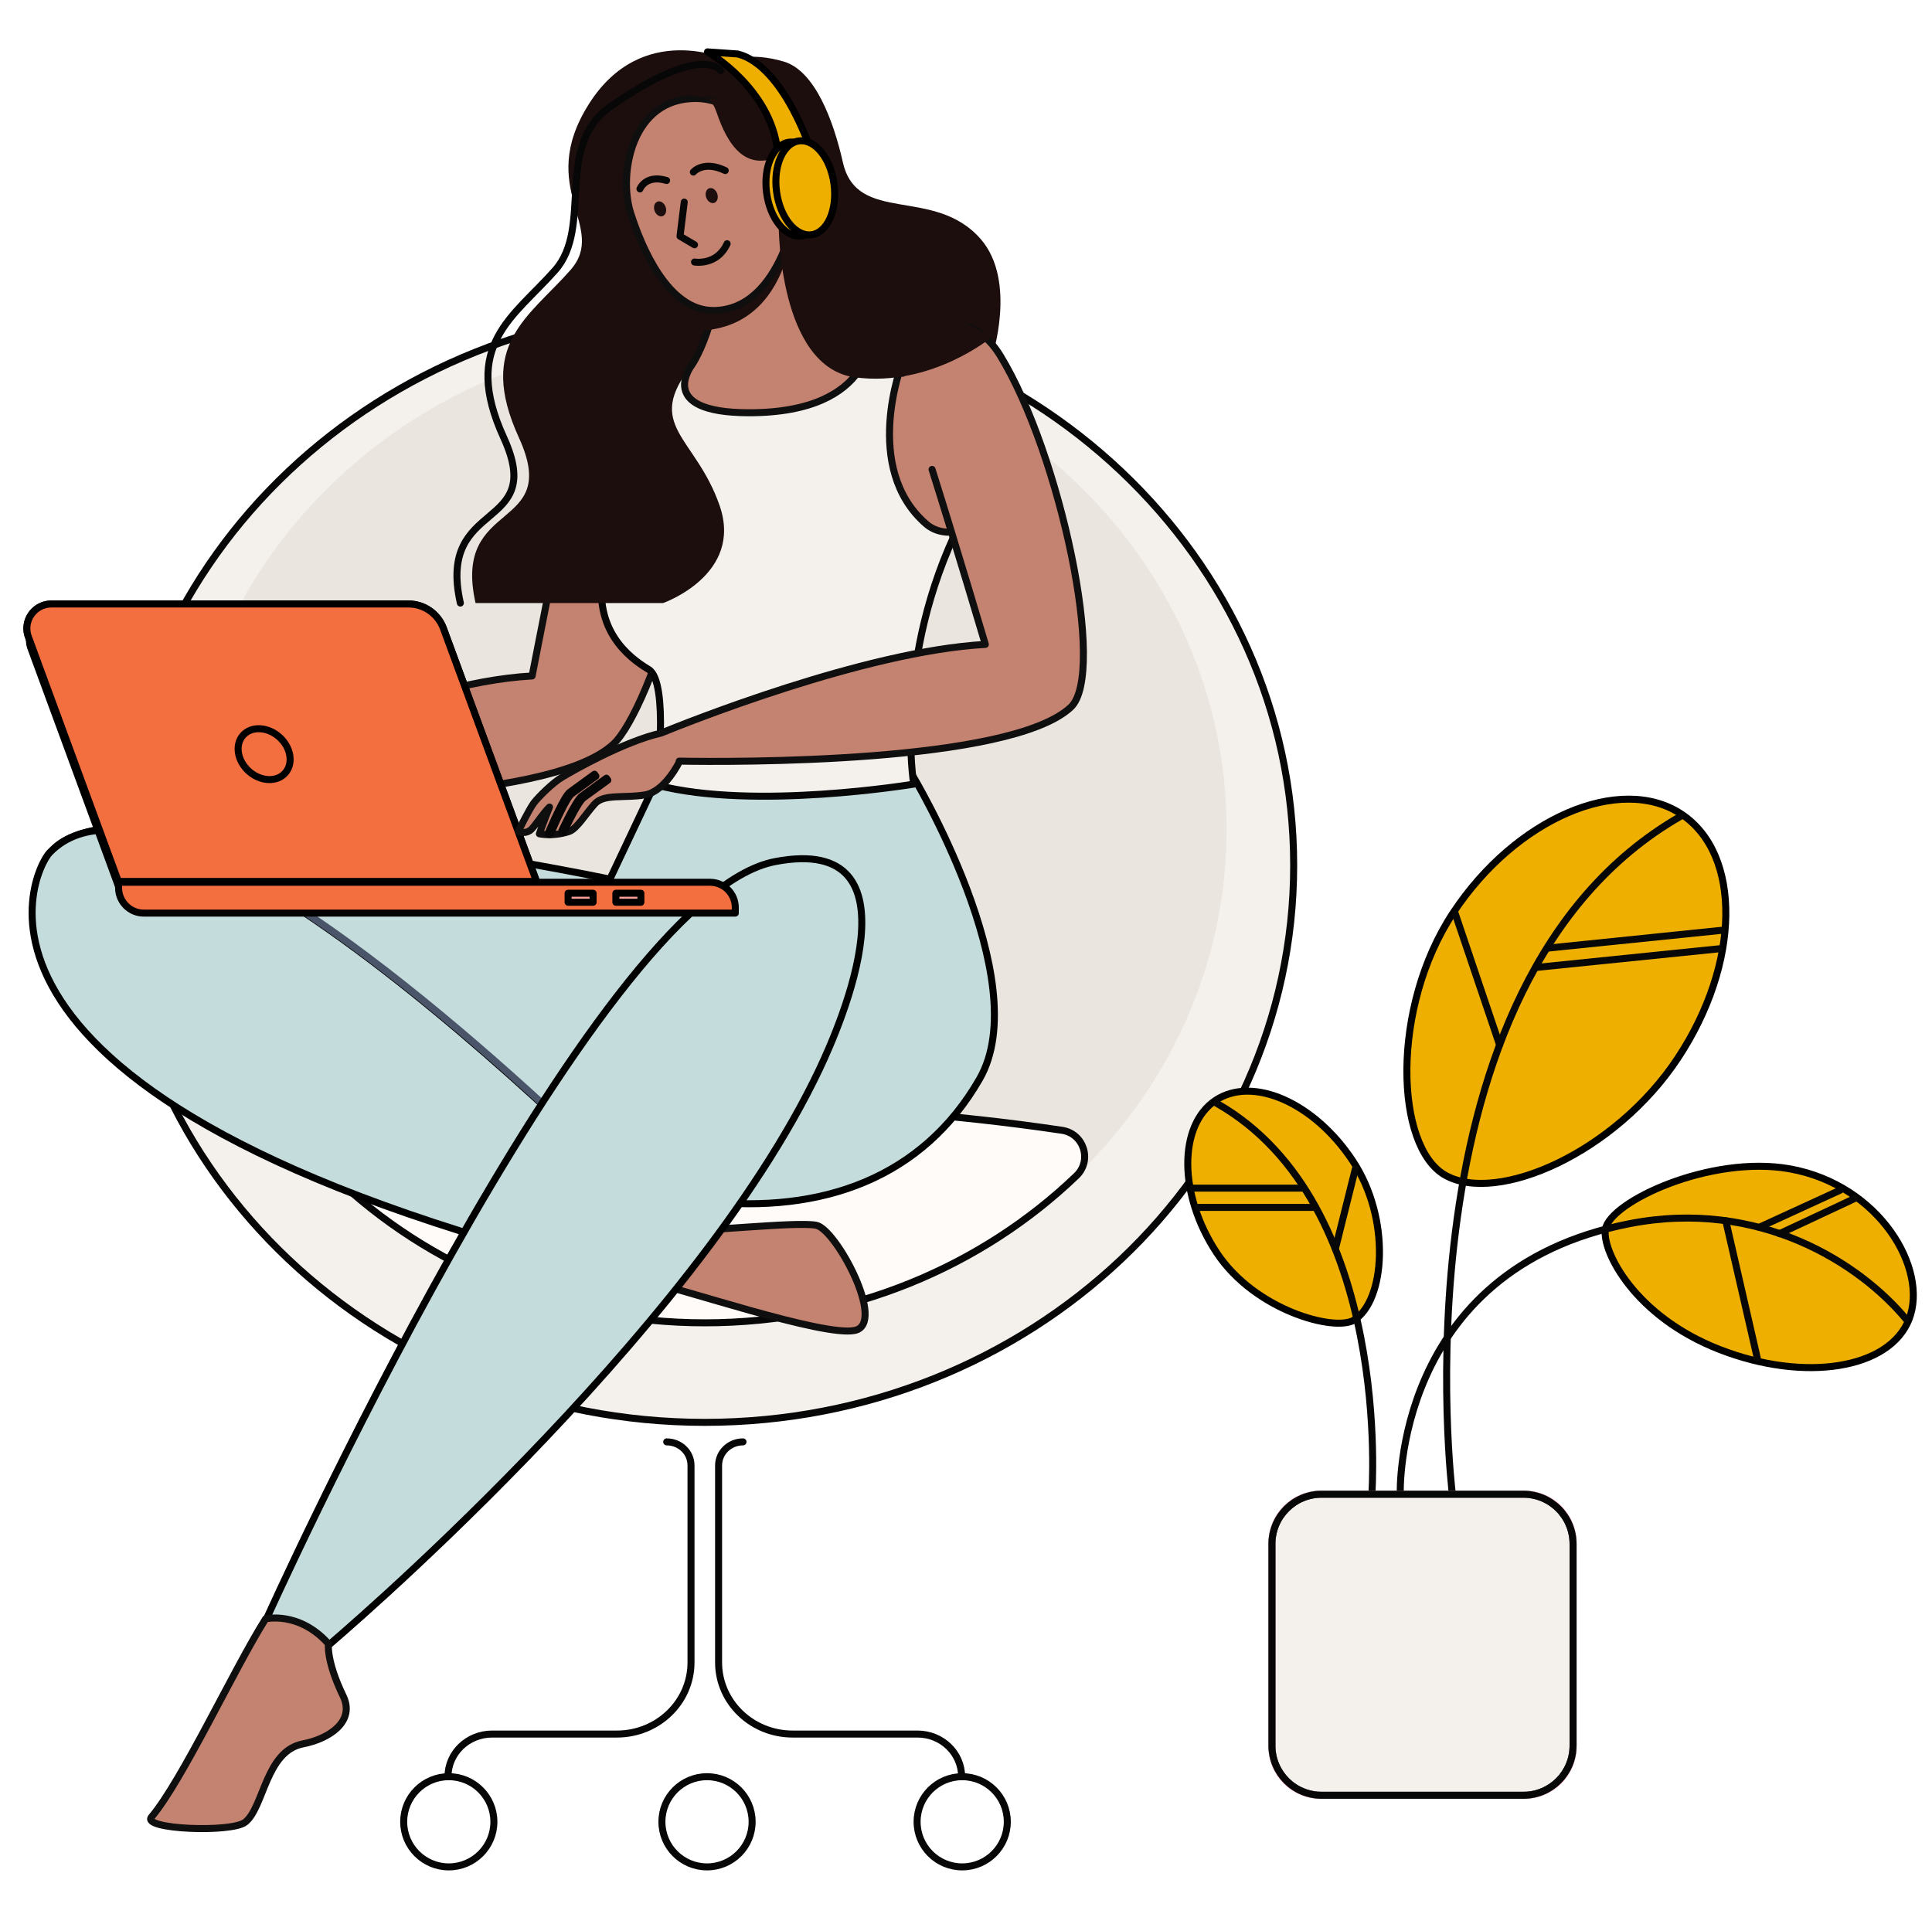
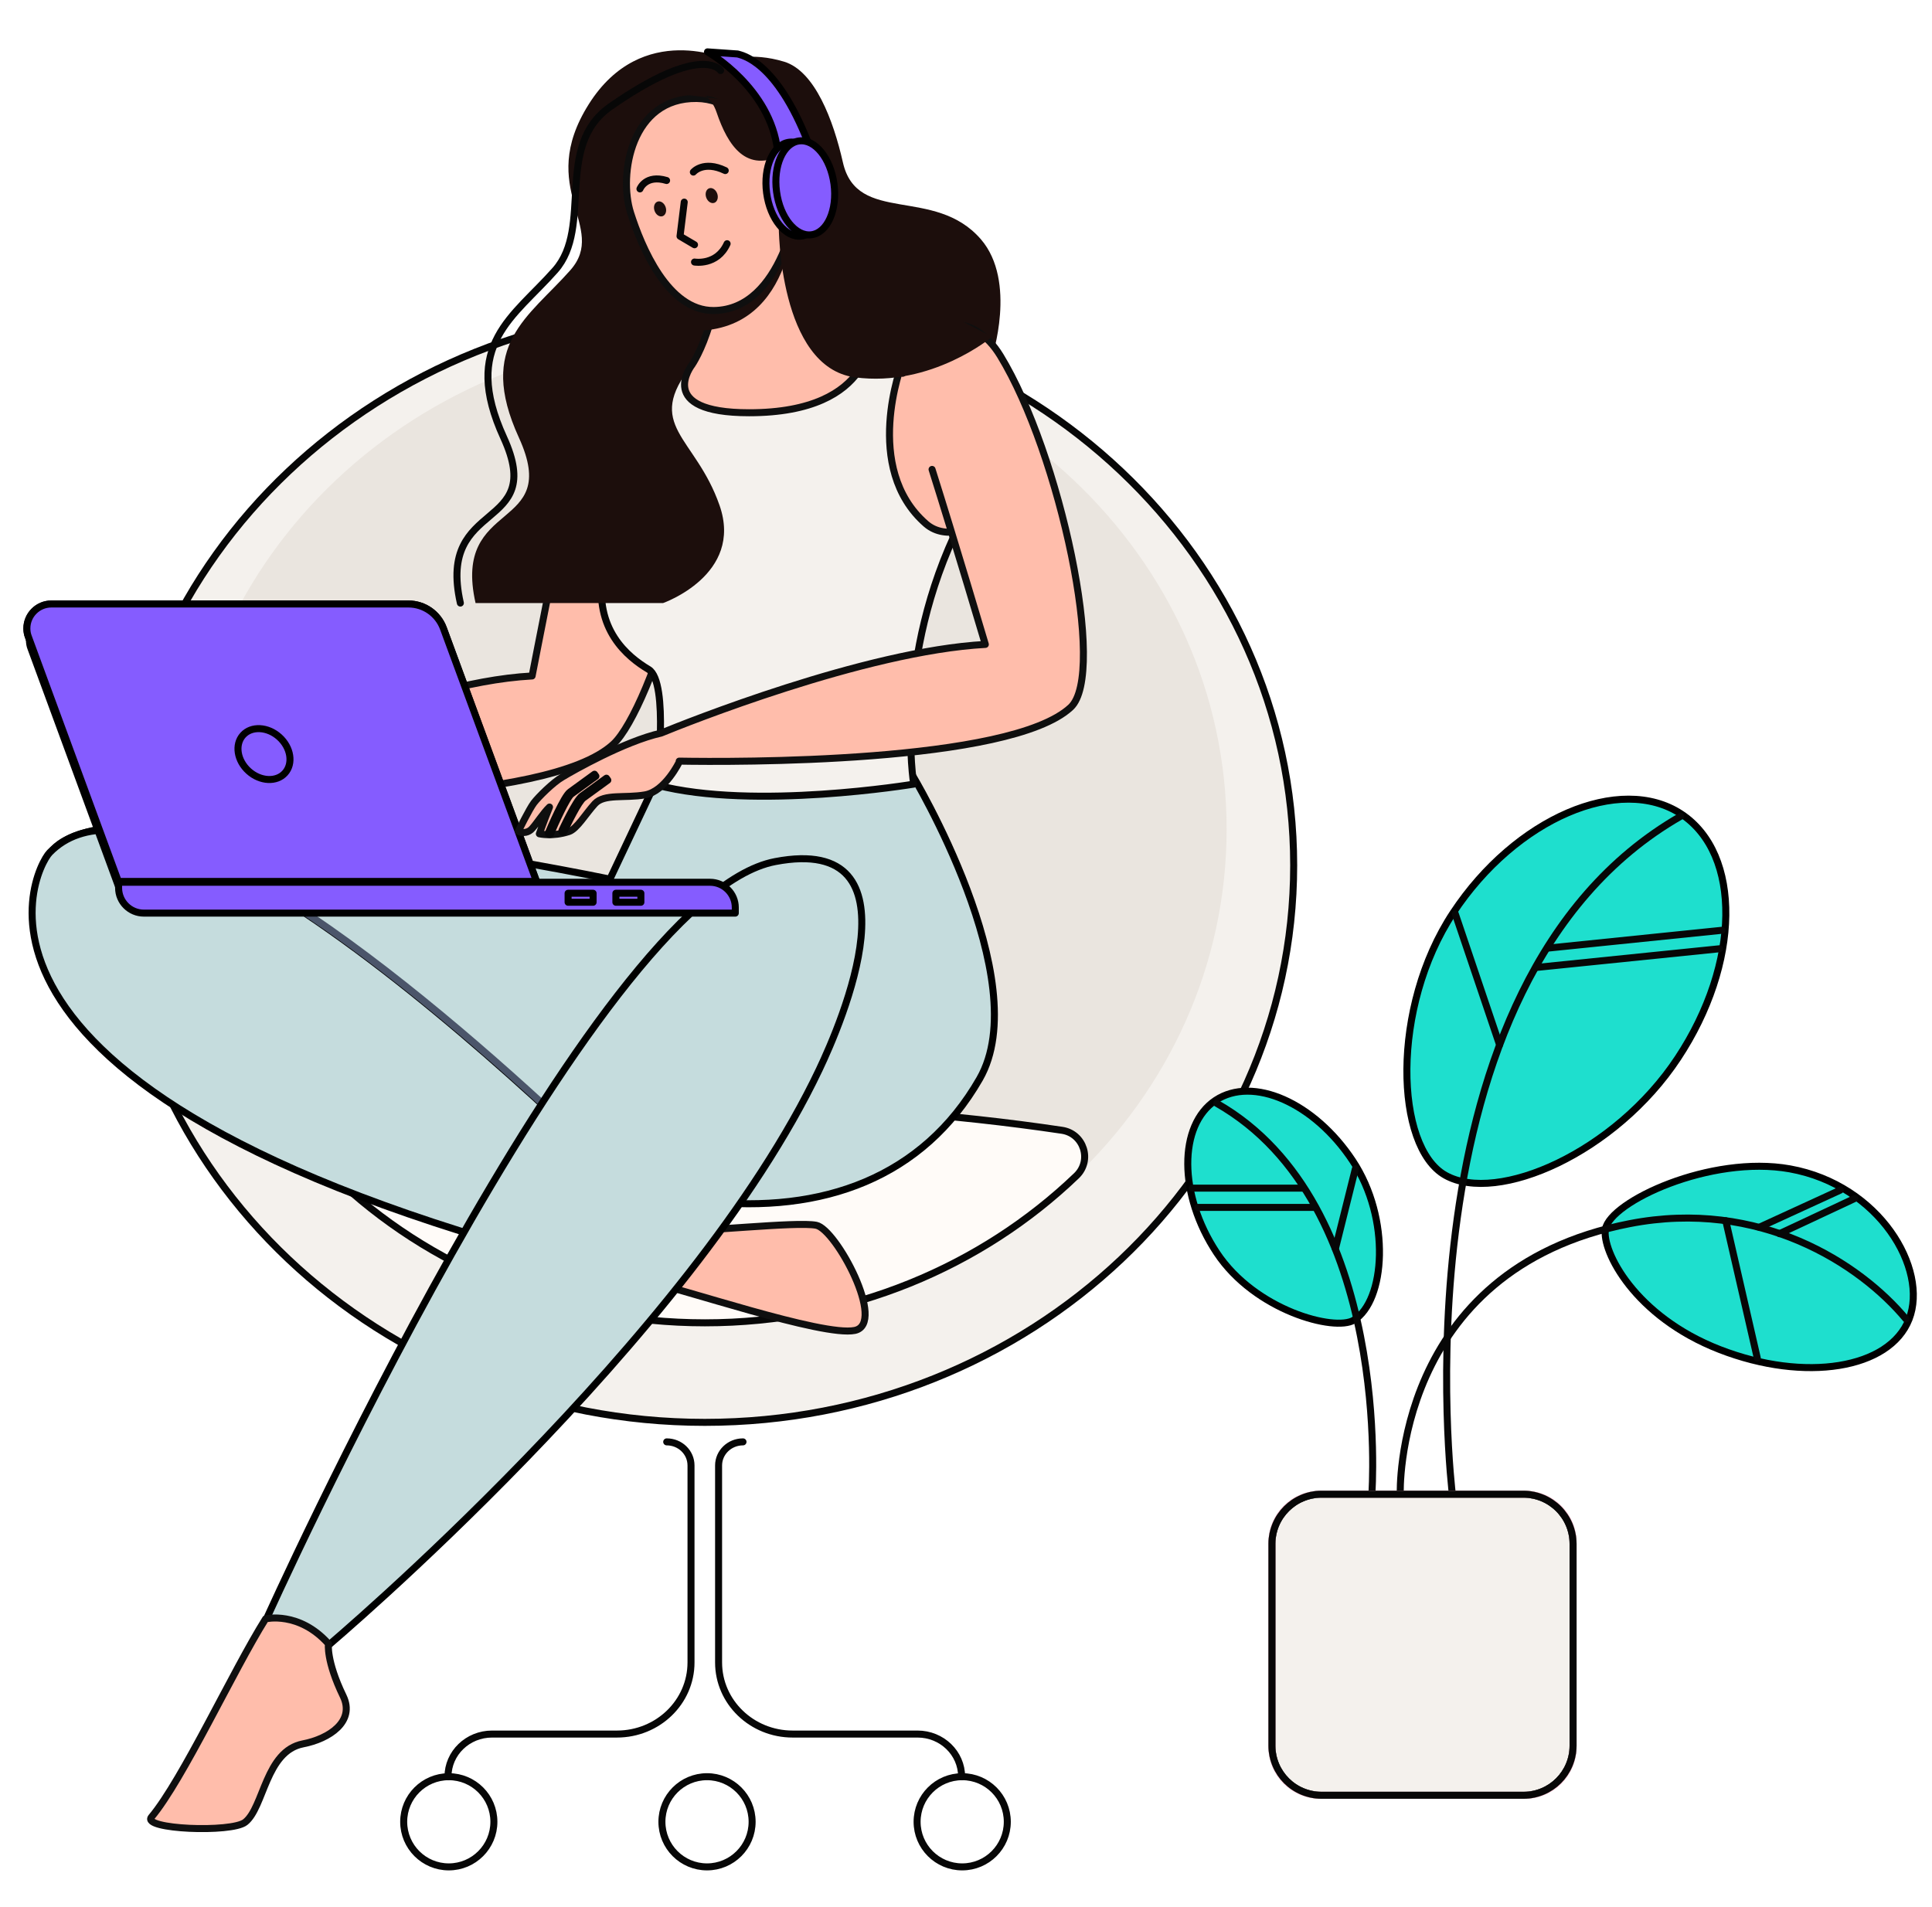
<svg xmlns="http://www.w3.org/2000/svg" version="1.1" id="Capa_1" x="0px" y="0px" viewBox="0 0 1653.5 1631.7" style="enable-background:new 0 0 1653.5 1631.7;" xml:space="preserve">
  <style type="text/css">
	.st0{fill:none;stroke:#070707;stroke-width:6;stroke-linecap:round;stroke-linejoin:round;}
	.st1{fill:#F4F1ED;stroke:#070707;stroke-width:6;stroke-linecap:round;stroke-linejoin:round;}
	.st2{fill:#EAE5DF;}
	.st3{fill:#FFFBF8;stroke:#070707;stroke-width:6;stroke-linecap:round;stroke-linejoin:round;}
- 	.st4{fill:#EFAF00;stroke:#000000;stroke-width:6;stroke-linecap:round;stroke-linejoin:round;}
+ 	.st4{fill:#1EDFCE;stroke:#000000;stroke-width:6;stroke-linecap:round;stroke-linejoin:round;}
	.st5{fill:none;stroke:#FFC3D5;stroke-width:6;stroke-miterlimit:10;}
	.st6{font-family:'MyriadPro-Regular';}
	.st7{font-size:12px;}
	.st8{fill:#C5DCDD;stroke:#000000;stroke-width:6;stroke-linecap:round;stroke-linejoin:round;}
	.st9{fill:none;stroke:#4B556A;stroke-width:6;stroke-miterlimit:10;}
- 	.st10{fill:#C48270;stroke:#0F0F0F;stroke-width:6;stroke-linecap:round;stroke-linejoin:round;}
- 	.st11{fill:#E38E32;}
- 	.st12{fill:#F9A09B;stroke:#000000;stroke-width:6;stroke-linecap:round;stroke-linejoin:round;}
- 	.st13{fill:#F46F40;stroke:#000000;stroke-width:6;stroke-linecap:round;stroke-linejoin:round;}
+ 	.st10{fill:#FFBDAB;stroke:#0F0F0F;stroke-width:6;stroke-linecap:round;stroke-linejoin:round;}
+ 	.st11{fill:#FFBDAB;}
+ 	.st12{fill:#855CFF;stroke:#000000;stroke-width:6;stroke-linecap:round;stroke-linejoin:round;}
+ 	.st13{fill:#855CFF;stroke:#000000;stroke-width:5.999;stroke-linecap:round;stroke-linejoin:round;stroke-miterlimit:4;}
	.st14{fill:#1C0E0C;}
	.st15{fill:#C48270;}
+ 	.st16{fill:#855CFF;stroke:#000000;stroke-width:6;stroke-linecap:round;stroke-linejoin:round;stroke-miterlimit:4;}
</style>
  <g id="Layer_1">
    <g id="CHAIR">
      <path class="st0" d="M635.9,1234.2c-11.5,0-20.9,9-20.9,20.2V1423c0,33.9,28.4,61.3,63.4,61.3h106.9c20.8,0,37.7,16.3,37.7,36.5" />
      <path class="st0" d="M570.6,1234.2c11.5,0,20.8,9,20.8,20.2V1423c0,33.9-28.4,61.3-63.4,61.3H421.1c-20.8,0-37.7,16.3-37.7,36.5" />
      <ellipse class="st1" cx="603.2" cy="740.7" rx="504" ry="476.8" />
      <ellipse class="st2" cx="603.2" cy="709.8" rx="446.6" ry="422.5" />
      <path class="st3" d="M908.9,967.5c18.7,2.8,26,25.8,12.4,38.9c-81,77.7-193.6,125.9-318,125.9c-124.3,0-236.7-48-317.6-125.5    c-13.7-13.1-6.4-36.1,12.3-38.9c93.9-14.2,197.7-22,306.8-22C712.8,945.9,815.7,953.6,908.9,967.5z" />
      <circle class="st0" cx="384.1" cy="1559.4" r="38.6" />
      <circle class="st0" cx="605.1" cy="1559.4" r="38.6" />
      <circle class="st0" cx="823.5" cy="1559.4" r="38.6" />
    </g>
    <g id="PLANT">
      <g id="PLANT-2">
        <path class="st4" d="M1436,905.7c-53.5,81-154.4,125.3-199,100.3c-43.1-24.2-46.9-143.6,6.7-224.7s143-118.9,195.1-84.6     S1489.6,824.7,1436,905.7z" />
        <path class="st0" d="M1243,1279c0,0-53.9-437.4,195.4-580.3" />
        <line class="st0" x1="1473.7" y1="796.3" x2="1324.4" y2="811.6" />
        <line class="st0" x1="1471.7" y1="812.1" x2="1315" y2="828.1" />
        <line class="st0" x1="1245.5" y1="782.2" x2="1283.4" y2="894.3" />
        <path class="st4" d="M1633.9,1129.1c-16.6,42.7-89.1,54.4-162,26.1s-101.1-84.4-97.9-103.1c4-23.5,90.1-63.7,157.8-51.6     C1608.9,1014.4,1650.5,1086.4,1633.9,1129.1z" />
        <path class="st0" d="M1198.4,1279c0,0-6.5-192.1,196.4-231.6c111.1-21.6,197,34.2,236.4,81.6" />
        <line class="st0" x1="1505.7" y1="1050.5" x2="1575" y2="1018.7" />
        <line class="st0" x1="1523" y1="1056" x2="1587.5" y2="1025.8" />
        <line class="st0" x1="1477" y1="1044.9" x2="1504" y2="1162.6" />
        <path class="st4" d="M1157.7,993.6c32.9,49.7,27.8,120.1,1,136.4c-16.2,9.9-84.5-8-117.4-57.7c-32.9-49.7-32.8-109.3-0.9-130.5     C1072.3,920.7,1124.8,943.9,1157.7,993.6z" />
        <path class="st0" d="M1174.1,1279c0,0,18.5-248.5-132.8-334.6" />
        <line class="st0" x1="1020.3" y1="1017" x2="1115.7" y2="1017" />
        <line class="st0" x1="1025.1" y1="1033.5" x2="1125.2" y2="1033.5" />
        <line class="st0" x1="1160" y1="1000.4" x2="1142.9" y2="1068.9" />
      </g>
      <g id="VASE">
-         <path class="st1" d="M1346.3,1321.5v172.8c0,23.4-18.9,42.4-42.4,42.4c0,0-0.1,0-0.1,0H1131c-23.4,0-42.4-18.9-42.4-42.4     c0,0,0,0,0-0.1v-172.8c0-23.4,19-42.4,42.4-42.4h172.8C1327.3,1279,1346.3,1298,1346.3,1321.5z" />
+         <path class="st1" d="M1346.3,1321.5v172.8c0,23.4-18.9,42.4-42.4,42.4h-0.1H1131c-23.4,0-42.4-18.9-42.4-42.4c0,0,0,0,0-0.1     v-172.8c0-23.4,19-42.4,42.4-42.4h172.8C1327.3,1279,1346.3,1298,1346.3,1321.5z" />
        <path class="st5" d="M1129.7,1279h175.5c22.7,0,41.1,18.4,41.1,41.1v175.5c0,22.7-18.4,41.1-41.1,41.1h-175.5     c-22.7,0-41.1-18.4-41.1-41.1v-175.5C1088.6,1297.4,1107,1279,1129.7,1279z" />
-         <path class="st0" d="M1346.3,1321.5v172.8c0,23.4-18.9,42.4-42.4,42.4c0,0-0.1,0-0.1,0H1131c-23.4,0-42.4-18.9-42.4-42.4     c0,0,0,0,0-0.1v-172.8c0-23.4,19-42.4,42.4-42.4h172.8C1327.3,1279,1346.3,1298,1346.3,1321.5z" />
+         <path class="st0" d="M1346.3,1321.5v172.8c0,23.4-18.9,42.4-42.4,42.4h-0.1H1131c-23.4,0-42.4-18.9-42.4-42.4c0,0,0,0,0-0.1     v-172.8c0-23.4,19-42.4,42.4-42.4h172.8C1327.3,1279,1346.3,1298,1346.3,1321.5z" />
      </g>
    </g>
    <text transform="matrix(1 0 0 1 729.591 849.6302)" class="st6 st7">faf9f7</text>
  </g>
  <g id="Layer_3">
    <g id="LEGS">
      <path id="HIPS" class="st8" d="M780.4,662.7c0,0,106.5,176.4,58,260.8s-134.1,115.7-235.2,104.8C347,1000.8,31.6,803.6,39.5,739.9    C50.3,654.1,522,752.5,522,752.5l42-88.9L780.4,662.7z" />
      <g id="LEFT_LEG">
-         <path id="LEG" class="st8" d="M42.5,729.8c-14.2,14.7-118.2,218.6,509.5,366.9l23.6-43.3C575.6,1053.4,155,614,42.5,729.8z" />
+         <path id="LEG" class="st8" d="M42.5,729.8C28.3,744.5-75.7,948.4,552,1096.7l23.6-43.3C575.6,1053.4,155,614,42.5,729.8z" />
        <path id="SHADOW" class="st9" d="M576.5,1053.4c0,0-210.6-220-373.6-307.7" />
        <path id="FOOT" class="st10" d="M552.1,1096.7c29,5.2,152.2,47.8,179.5,42.1s-16-86.6-33-90s-101,6.1-122.9,4.6     S552.1,1096.7,552.1,1096.7z" />
      </g>
      <g id="RIGHT_LEG">
        <path id="LEG-2" class="st8" d="M701.2,915.4c-109.3,230.5-420.7,493.4-420.7,493.4s-23.5-20.4-53.1-21.6     c0,0,278.6-619.7,436-649.7C790.6,713.1,719.6,876.7,701.2,915.4z" />
        <path id="FOOT-2" class="st10" d="M227.3,1385.7c-27.8,44.3-70.7,137.4-97.7,169.7c-8.8,10.5,68.6,13.6,80.3,4.3     c16.1-12.8,17.4-60.8,49.4-67c22.4-4.3,44.9-19.2,34.4-40.9c-14.7-30.4-12.6-44.8-12.6-44.8     C255.9,1378.8,227.3,1385.7,227.3,1385.7z" />
      </g>
    </g>
    <g id="LEFT_HAND">
      <path id="HAND" class="st10" d="M572.3,330.8c51.1,83.5-16.2,277-47.1,305.9c-57.3,53.6-307.3,46-307.3,46l-10.2-23    c0,0,137.8-75.1,247.7-81.1c0,0,29.3-150.8,39.1-194C506.8,330.1,537,273.1,572.3,330.8z" />
      <path id="ARM" class="st11" d="M235.9,661.7c-5.5-13.8-52.7-5.2-71.4,3.6c-15.9,7.4-35.2,27.3-38.4,31.5    c-3.2,4.2-10.2,25.5-10.2,25.5s6.8,7.2,15.9-5.3s32.9-26.9,38.8-23.7c13.2,7.1-18.8,9.8-22.3,14.9s-1.8,8.1-1.8,8.1s30.2-1.4,35-2    s24.1-9.3,33.5-17.2S239.4,670.3,235.9,661.7z" />
    </g>
-     <path id="TORSO" class="st1" d="M775.6,280.2c15.5,4.6,64,22.7,64,22.7s-4.1,117.3-17.9,145c-57.6,116.2-39.7,223.3-39.7,223.3   s-136.5,22.7-220,0.8c0,0,10.9-88.4-6.9-99s-47.1-34.3-39-82.2c8.1-47.9,6.2-173.4,16-181.5s53-29.2,64.2-29.2   S775.6,280.2,775.6,280.2z" />
+     <path id="TORSO" class="st1" d="M775.6,280.2c15.5,4.6,64,22.7,64,22.7s-4.1,117.3-17.9,145C764.1,564.1,782,671.2,782,671.2   s-136.5,22.7-220,0.8c0,0,10.9-88.4-6.9-99s-47.1-34.3-39-82.2c8.1-47.9,6.2-173.4,16-181.5s53-29.2,64.2-29.2   S775.6,280.2,775.6,280.2z" />
    <g id="LAPTOP">
      <path class="st12" d="M349.6,517H43.9c-11.5,0-20.9,9.4-20.9,20.9c0,2.5,0.4,4.9,1.3,7.2l77,209.4h357.9l-79.7-216.6    C374.9,525.4,363,517,349.6,517z" />
      <path class="st12" d="M343.6,527.6h-298c-11.3,0-20.4,9.1-20.4,20.4c0,2.4,0.4,4.8,1.3,7l75.1,204.2h349L372.8,548    C368.3,535.8,356.6,527.6,343.6,527.6z" />
-       <path class="st13" d="M101.5,755.2h506.2c11.9,0,21.6,9.7,21.6,21.6v4.8l0,0H123.1c-11.9,0-21.6-9.7-21.6-21.6V755.2L101.5,755.2z    " />
-       <path class="st13" d="M349.6,517H43.9c-11.5,0-20.9,9.4-20.9,20.9c0,2.5,0.4,4.9,1.3,7.2l77,209.4h357.9l-79.7-216.6    C374.9,525.4,363,517,349.6,517z" />
-       <ellipse transform="matrix(0.6691 -0.7431 0.7431 0.6691 -404.9077 381.6447)" class="st13" cx="226.1" cy="645.5" rx="19.6" ry="24.2" />
+       <path class="st12" d="M101.5,755.2h506.2c11.9,0,21.6,9.7,21.6,21.6v4.8l0,0H123.1c-11.9,0-21.6-9.7-21.6-21.6V755.2L101.5,755.2z    " />
+       <path class="st12" d="M349.6,517H43.9c-11.5,0-20.9,9.4-20.9,20.9c0,2.5,0.4,4.9,1.3,7.2l77,209.4h357.9l-79.7-216.6    C374.9,525.4,363,517,349.6,517z" />
+       <ellipse transform="matrix(0.6691 -0.7431 0.7431 0.6691 -404.9597 381.5005)" class="st13" cx="226" cy="645.5" rx="19.6" ry="24.2" />
      <rect x="486.2" y="764.6" class="st12" width="21.4" height="7.7" />
      <rect x="527.1" y="764.6" class="st12" width="21.4" height="7.7" />
    </g>
    <path class="st14" d="M623.3,51.3c0,0-73.7-34.6-119.4,37.9c-45.8,72.7,17,105-15.8,142.1c-35.5,40.2-80.4,63.7-44,143.3   c37.1,81.2-57.5,51.2-37.1,141.6h160.5c0,0,69.1-24.2,48.3-83.7s-65.1-67.8-23.5-120.3c31.2-39.5,175.4-31.4,188.4-28   s68.1,22.3,68.1,22.3s21.9-65.7-9.4-101.8c-39.7-45.7-105.9-12-118-65.7c-8.2-36.2-24-78.2-50.3-86.2   C642.8,44.2,623.3,51.3,623.3,51.3z" />
    <path class="st0" d="M616.7,60.4c0,0-15.5-24.1-94.2,30.8c-48.6,33.9-14.6,103-47.4,140.1c-35.5,40.2-80.4,63.7-44,143.3   c37.1,81.2-57.5,51.2-37.1,141.6" />
    <path class="st10" d="M679.5,177.5c0,0-2.5,54.7,17.5,82.7c13.6,19,1.4,17.5,48.7,22.9c0,0,4.9,70.2-104.6,70.2   c-81.3,0-48.8-41.1-48.8-41.1s33.9-49.2,19.3-134.7L679.5,177.5z" />
    <path class="st14" d="M680.6,173.2c0,0,2.1,109.9-85.8,109.9c-1.8,0-3.5-0.4-5.1-1.2c4.6-3.2,33.5-26.9,19.2-110.1h71.7   C680.6,171.8,680.6,172.3,680.6,173.2L680.6,173.2z" />
    <path id="HEAD" class="st10" d="M683,171.4c0,0-12.6,93.9-72.2,94.4c-39.2,0.3-61.9-54.7-71.1-83.6c-10.5-32.9,0.6-98.7,56.6-97.9   c48.6,0.7,74,67,74,67L683,171.4z" />
    <path class="st0" d="M671.5,166.7c0,0-2.4-8.1-0.2-15.5c1.4-4.7,4.7-9,11.5-10.7" />
    <line class="st0" x1="682.8" y1="156.5" x2="671.3" y2="151.2" />
    <path class="st10" d="M771.9,311.4c0,0-34.4,89.1,20.6,137c17.7,15.4,43.9,1.3,43.9,1.3" />
    <path class="st10" d="M797.7,401.8c19.6,62.1,45.6,149.8,45.6,149.8c-103.1,5.6-258.5,68.1-277.5,75.9c-31.4,7-75.9,32.4-84.5,37.6   c-8,4.6-20.6,17.2-24.4,22.2c-4,5.3-13.3,24.3-13.3,24.3c4.1,2,9,1,11.9-2.5c3.7-4,9.8-13.6,14.8-18.3c-4.5,11.2-8.7,22.9-8.7,22.9   s11.1,2.7,25.3-1.9c6.8-2.2,14.4-15.3,22.3-23.9c8-8.6,25.4-4.5,42.8-7.5s29.5-28.5,29.5-28.5l-0.2-0.4   c45.2,0.8,283.2,2.3,335.1-46.1c31-28.9-9.2-217.3-60.3-300.9c-22.5-36.7-56-31.8-71.7-8.4c-5.2,7.8-11.5,12.3-11.8,23.4" />
-     <path class="st0" d="M470.6,714.3c-0.2,0-0.4,0-0.6-0.1c-0.5-0.2-0.8-0.8-0.6-1.3c0,0,0-0.1,0-0.1c1.3-3.2,13.2-31.2,18.5-34.9   c9.1-6.6,20.9-15.2,20.9-15.2l1.2,1.7c0,0-11.8,8.6-20.9,15.2c-4,2.9-14.2,25.6-17.8,34C471.3,714,471,714.3,470.6,714.3z" />
+     <path class="st0" d="M470.6,714.3c-0.2,0-0.4,0-0.6-0.1c-0.5-0.2-0.8-0.8-0.6-1.3v-0.1c1.3-3.2,13.2-31.2,18.5-34.9   c9.1-6.6,20.9-15.2,20.9-15.2l1.2,1.7c0,0-11.8,8.6-20.9,15.2c-4,2.9-14.2,25.6-17.8,34C471.3,714,471,714.3,470.6,714.3z" />
    <path class="st0" d="M482,712.4c-0.6,0.1-1.1-0.3-1.2-0.9c0-0.2,0-0.4,0.1-0.6c0.5-1,11.9-25.7,17.2-29.6   c9.1-6.6,20.9-15.2,20.9-15.2l1.2,1.7c0,0-11.9,8.6-20.9,15.2c-4,2.9-13.3,21.7-16.5,28.8C482.6,712.1,482.3,712.4,482,712.4z" />
    <path class="st14" d="M666.5,193.4c0,0-0.2,120.9,65.3,129.6s117.3-34.7,117.3-34.7" />
    <polyline class="st0" points="585.6,173 582,202.2 594.4,209.5  " />
-     <ellipse transform="matrix(0.9436 -0.3312 0.3312 0.9436 -21.0774 211.181)" class="st14" cx="609.1" cy="167.4" rx="5" ry="6.6" />
-     <ellipse transform="matrix(0.9436 -0.3312 0.3312 0.9436 -27.3216 197.1671)" class="st14" cx="564.9" cy="178.8" rx="5" ry="6.6" />
+     <ellipse transform="matrix(0.9436 -0.3312 0.3312 0.9436 -21.0658 211.1812)" class="st14" cx="609.1" cy="167.4" rx="5" ry="6.6" />
+     <ellipse transform="matrix(0.9436 -0.3312 0.3312 0.9436 -27.3382 197.1884)" class="st14" cx="564.9" cy="178.8" rx="5" ry="6.6" />
    <path class="st0" d="M593.4,147.3c0,0,8.6-10.3,27.3-1.3" />
    <path class="st0" d="M547.7,161.7c0,0,4.9-12.6,22.8-7.2" />
    <path class="st14" d="M574.7,79.6c0,0,28.9-12,38.6,16.6s25.4,52.5,57.1,35.9s18.7-38.2,18.7-38.2" />
    <circle class="st15" cx="674.5" cy="151.2" r="20.7" />
    <path class="st0" d="M666.7,163.8c0,0-2.4-8.1-0.2-15.5c1.4-4.7,4.6-9,11.5-10.7" />
    <line class="st0" x1="678" y1="153.7" x2="666.5" y2="148.3" />
-     <path class="st4" d="M665.5,129.2c-5.9-53.8-59.5-84.6-60-84.8l25.8,1.8c3.1,1.1,32.8,5.2,60.6,76.6L665.5,129.2z" />
-     <ellipse transform="matrix(0.9912 -0.1323 0.1323 0.9912 -15.4374 91.4437)" class="st4" cx="680.7" cy="161.9" rx="24.8" ry="40.5" />
-     <ellipse transform="matrix(0.9912 -0.1323 0.1323 0.9912 -15.212 92.5677)" class="st4" cx="689.2" cy="160.8" rx="24.8" ry="40.5" />
+     <path class="st12" d="M665.5,129.2c-5.9-53.8-59.5-84.6-60-84.8l25.8,1.8c3.1,1.1,32.8,5.2,60.6,76.6L665.5,129.2z" />
+     <ellipse transform="matrix(0.9912 -0.1323 0.1323 0.9912 -15.4356 91.4804)" class="st16" cx="680.7" cy="161.9" rx="24.8" ry="40.5" />
+     <ellipse transform="matrix(0.9912 -0.1323 0.1323 0.9912 -15.2155 92.5951)" class="st16" cx="689.2" cy="160.8" rx="24.8" ry="40.5" />
    <path class="st0" d="M594.4,224.3c0,0,19.3,3.3,27.9-15.7" />
  </g>
</svg>
